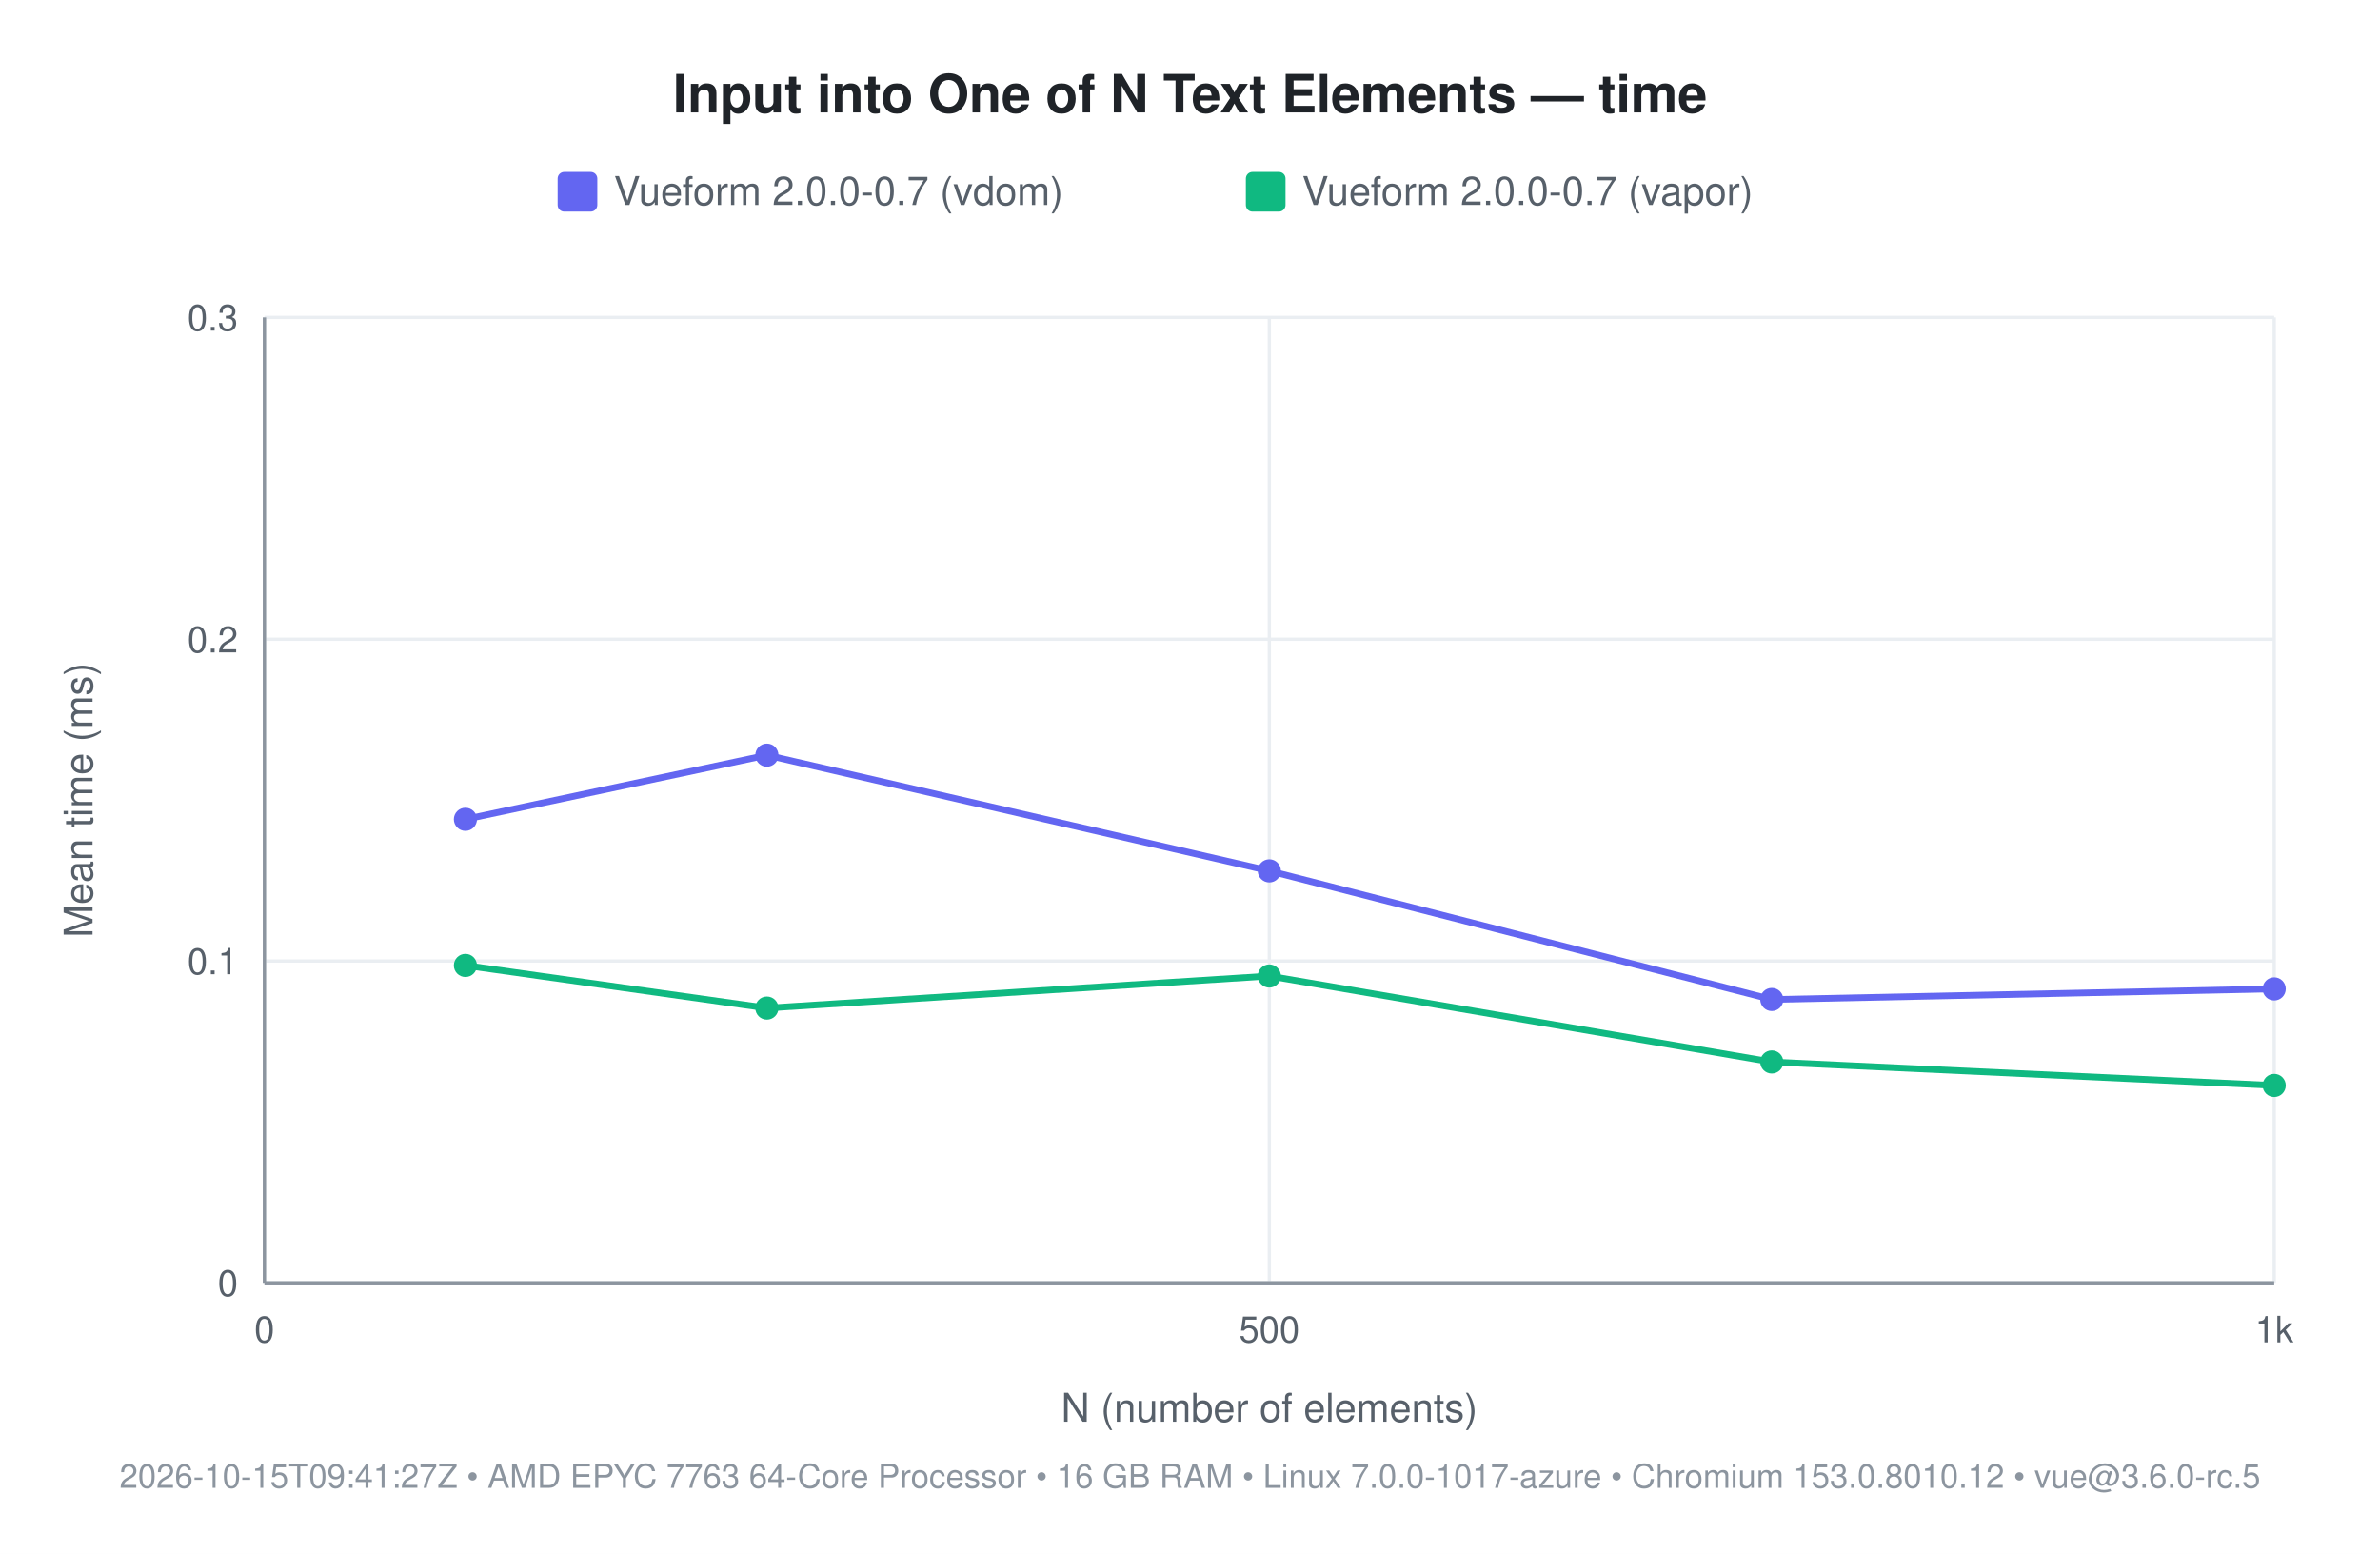
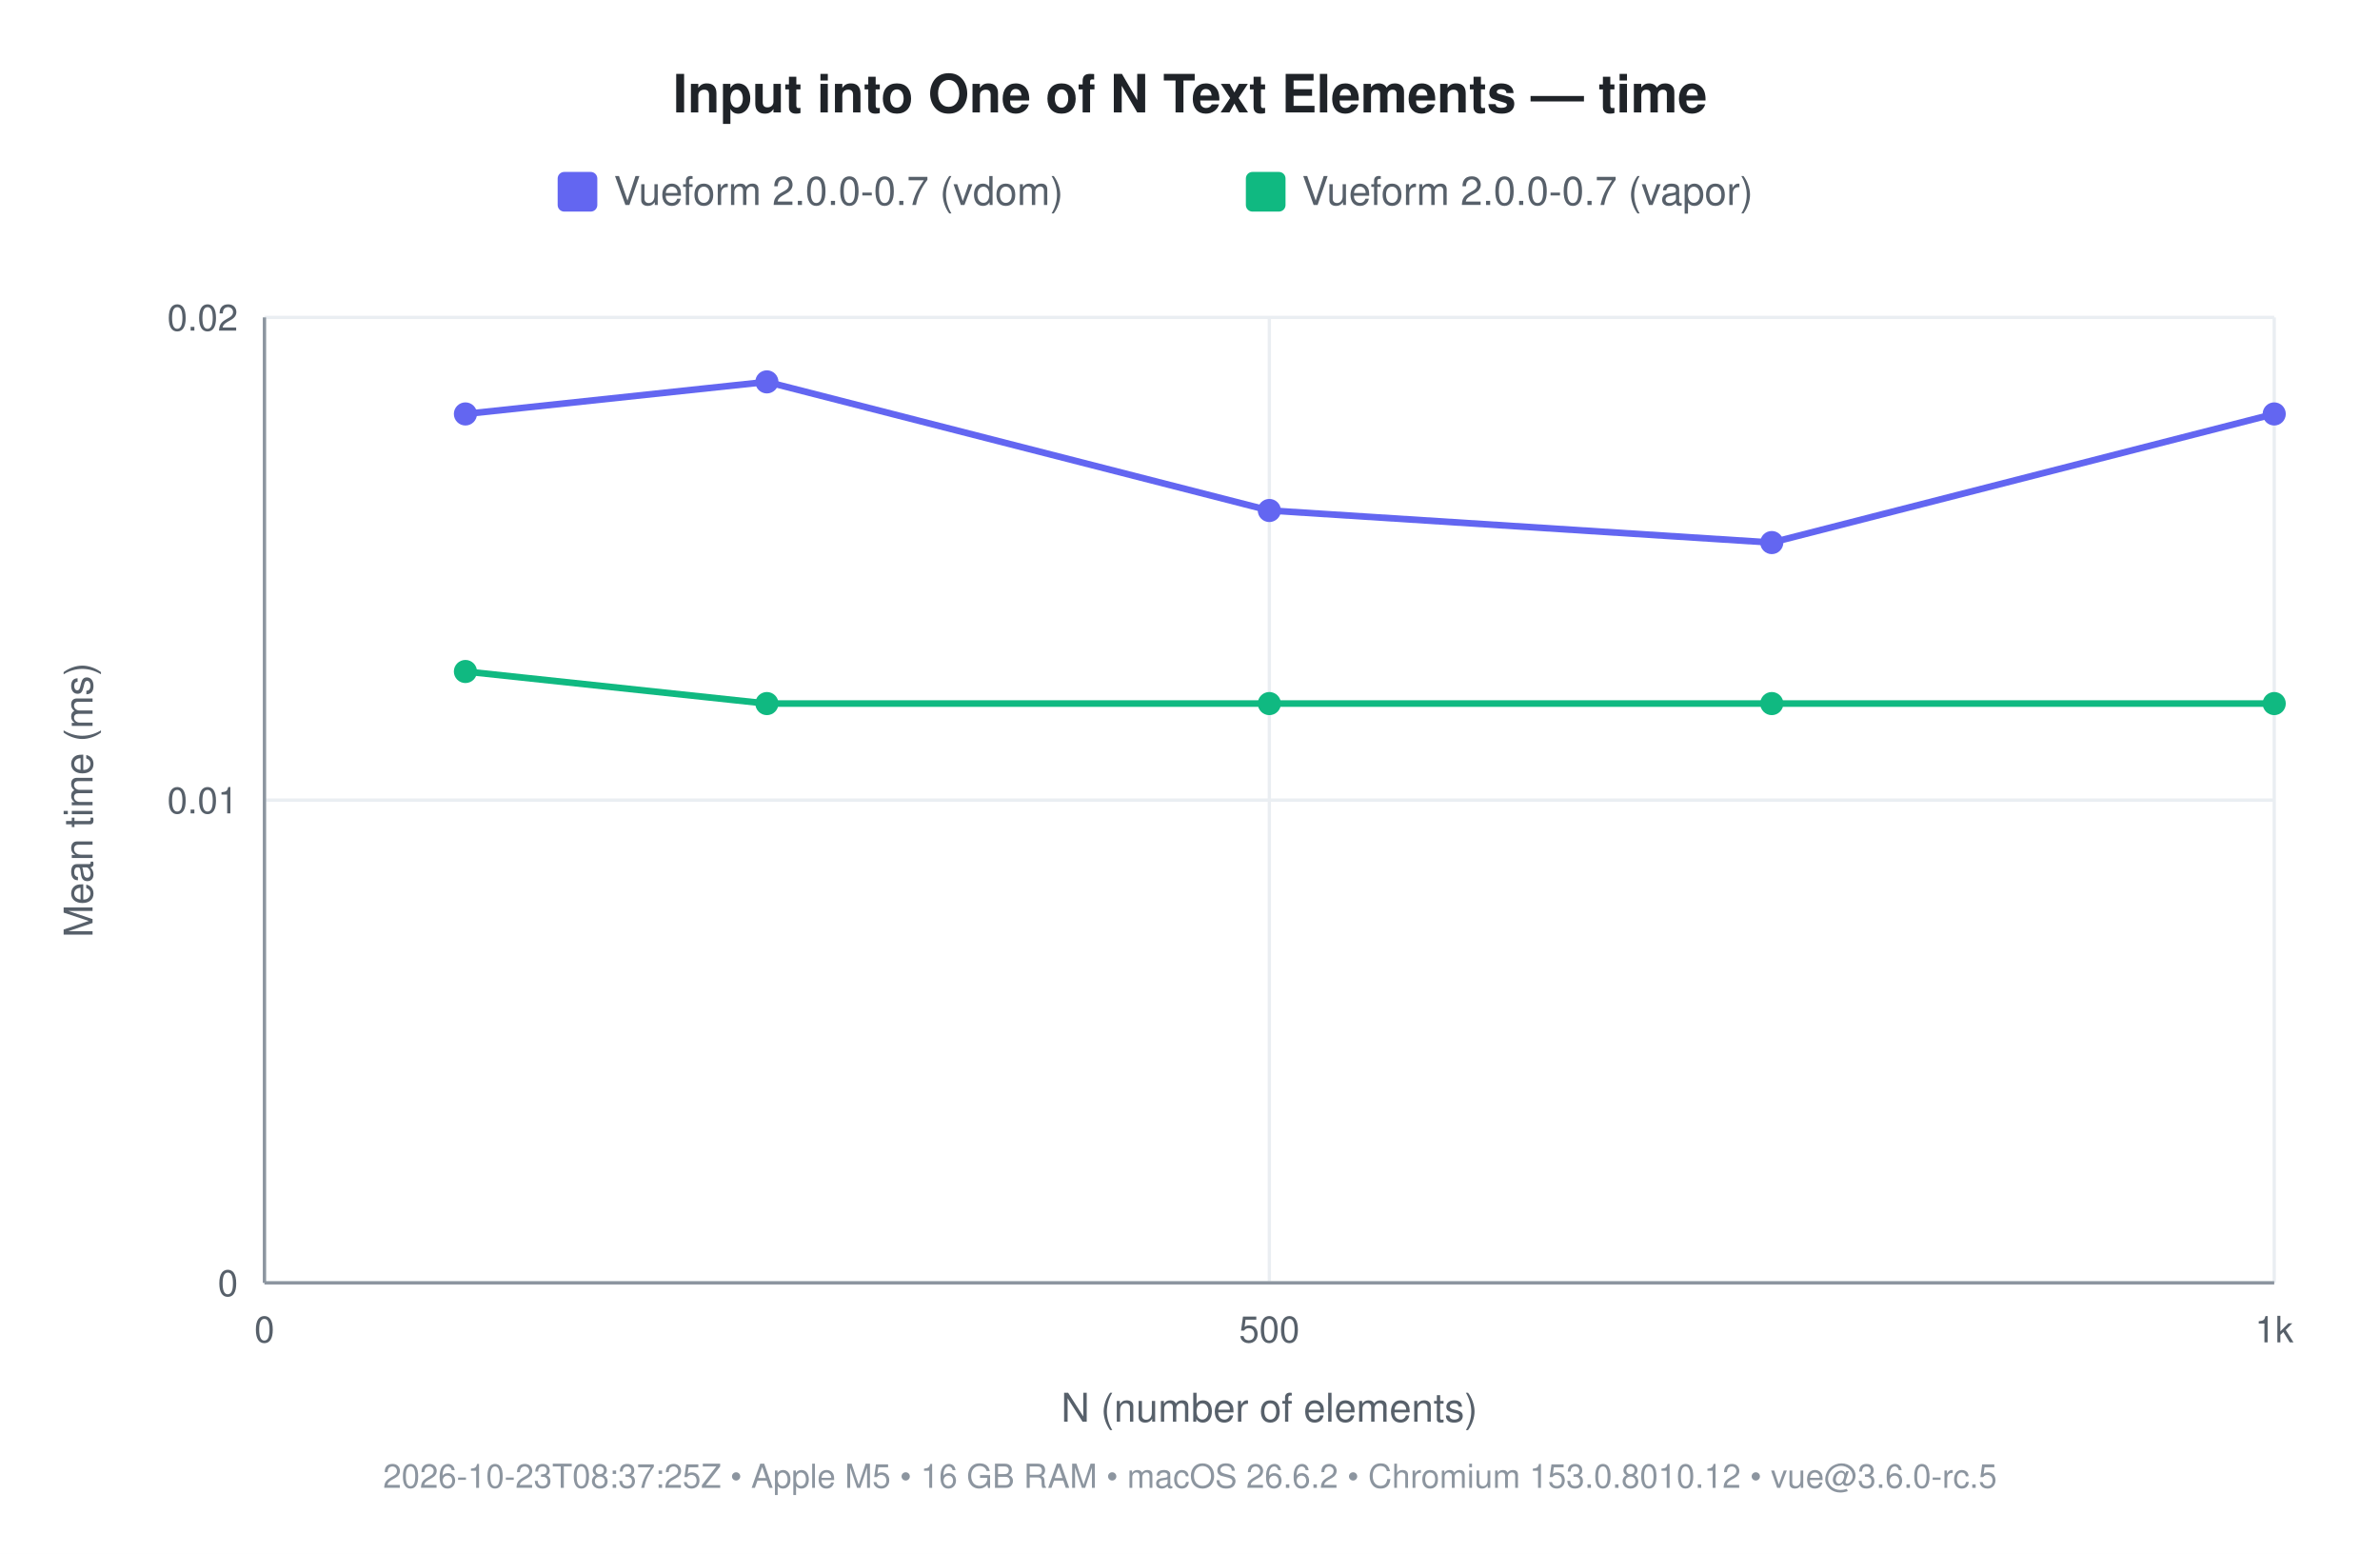
<svg xmlns="http://www.w3.org/2000/svg" width="720" height="470" viewBox="0 0 720 470" font-family="-apple-system, 'Segoe UI', Helvetica, Arial, sans-serif">
  <rect width="720" height="470" fill="#ffffff" />
  <text x="360" y="34" font-size="16" font-weight="600" fill="#1f2328" text-anchor="middle">Input into One of N Text Elements — time</text>
  <rect x="168.7" y="52" width="12" height="12" rx="2" fill="#6366f1" />
  <text x="185.7" y="62" font-size="12" fill="#57606a">Vueform 2.0.0-0.7 (vdom)</text>
  <rect x="376.9" y="52" width="12" height="12" rx="2" fill="#10b981" />
  <text x="393.9" y="62" font-size="12" fill="#57606a">Vueform 2.0.0-0.7 (vapor)</text>
  <line x1="80" y1="388" x2="688" y2="388" stroke="#eaeef2" stroke-width="1" />
  <text x="72" y="392" font-size="11" fill="#57606a" text-anchor="end">0</text>
-   <line x1="80" y1="290.667" x2="688" y2="290.667" stroke="#eaeef2" stroke-width="1" />
-   <text x="72" y="294.667" font-size="11" fill="#57606a" text-anchor="end">0.1</text>
-   <line x1="80" y1="193.333" x2="688" y2="193.333" stroke="#eaeef2" stroke-width="1" />
-   <text x="72" y="197.333" font-size="11" fill="#57606a" text-anchor="end">0.2</text>
+   <line x1="80" y1="242" x2="688" y2="242" stroke="#eaeef2" stroke-width="1" />
+   <text x="72" y="246" font-size="11" fill="#57606a" text-anchor="end">0.01</text>
  <line x1="80" y1="96" x2="688" y2="96" stroke="#eaeef2" stroke-width="1" />
-   <text x="72" y="100" font-size="11" fill="#57606a" text-anchor="end">0.3</text>
+   <text x="72" y="100" font-size="11" fill="#57606a" text-anchor="end">0.02</text>
  <line x1="80" y1="96" x2="80" y2="388" stroke="#eaeef2" stroke-width="1" />
  <text x="80" y="406" font-size="11" fill="#57606a" text-anchor="middle">0</text>
  <line x1="384" y1="96" x2="384" y2="388" stroke="#eaeef2" stroke-width="1" />
  <text x="384" y="406" font-size="11" fill="#57606a" text-anchor="middle">500</text>
  <line x1="688" y1="96" x2="688" y2="388" stroke="#eaeef2" stroke-width="1" />
  <text x="688" y="406" font-size="11" fill="#57606a" text-anchor="middle">1k</text>
  <line x1="80" y1="388" x2="688" y2="388" stroke="#8c959f" stroke-width="1" />
  <line x1="80" y1="96" x2="80" y2="388" stroke="#8c959f" stroke-width="1" />
  <text x="384" y="430" font-size="12" fill="#57606a" text-anchor="middle">N (number of elements)</text>
  <text x="28" y="242" font-size="12" fill="#57606a" text-anchor="middle" transform="rotate(-90 28 242)">Mean time (ms)</text>
-   <text x="360" y="450" font-size="10" fill="#8c959f" text-anchor="middle">2026-10-15T09:41:27Z • AMD EPYC 7763 64-Core Processor • 16 GB RAM • Linux 7.0.0-1017-azure • Chromium 153.0.8010.12 • vue@3.6.0-rc.5</text>
-   <polyline points="140.8,247.8 232.0,228.4 384.0,263.4 536.0,302.3 688.0,299.1" fill="none" stroke="#6366f1" stroke-width="2" />
-   <circle cx="140.8" cy="247.8" r="3.5" fill="#6366f1" />
-   <circle cx="232.0" cy="228.4" r="3.5" fill="#6366f1" />
-   <circle cx="384.0" cy="263.4" r="3.5" fill="#6366f1" />
-   <circle cx="536.0" cy="302.3" r="3.5" fill="#6366f1" />
-   <circle cx="688.0" cy="299.1" r="3.5" fill="#6366f1" />
-   <polyline points="140.8,292.0 232.0,304.9 384.0,295.2 536.0,321.2 688.0,328.3" fill="none" stroke="#10b981" stroke-width="2" />
-   <circle cx="140.8" cy="292.0" r="3.5" fill="#10b981" />
-   <circle cx="232.0" cy="304.9" r="3.5" fill="#10b981" />
-   <circle cx="384.0" cy="295.2" r="3.5" fill="#10b981" />
-   <circle cx="536.0" cy="321.2" r="3.5" fill="#10b981" />
-   <circle cx="688.0" cy="328.3" r="3.5" fill="#10b981" />
+   <text x="360" y="450" font-size="10" fill="#8c959f" text-anchor="middle">2026-10-23T08:37:25Z • Apple M5 • 16 GB RAM • macOS 26.6.2 • Chromium 153.0.8010.12 • vue@3.6.0-rc.5</text>
+   <polyline points="140.8,125.2 232.0,115.5 384.0,154.4 536.0,164.1 688.0,125.2" fill="none" stroke="#6366f1" stroke-width="2" />
+   <circle cx="140.8" cy="125.2" r="3.5" fill="#6366f1" />
+   <circle cx="232.0" cy="115.5" r="3.5" fill="#6366f1" />
+   <circle cx="384.0" cy="154.4" r="3.5" fill="#6366f1" />
+   <circle cx="536.0" cy="164.1" r="3.5" fill="#6366f1" />
+   <circle cx="688.0" cy="125.2" r="3.5" fill="#6366f1" />
+   <polyline points="140.8,203.1 232.0,212.8 384.0,212.8 536.0,212.8 688.0,212.8" fill="none" stroke="#10b981" stroke-width="2" />
+   <circle cx="140.8" cy="203.1" r="3.5" fill="#10b981" />
+   <circle cx="232.0" cy="212.8" r="3.5" fill="#10b981" />
+   <circle cx="384.0" cy="212.8" r="3.5" fill="#10b981" />
+   <circle cx="536.0" cy="212.8" r="3.5" fill="#10b981" />
+   <circle cx="688.0" cy="212.8" r="3.5" fill="#10b981" />
</svg>
